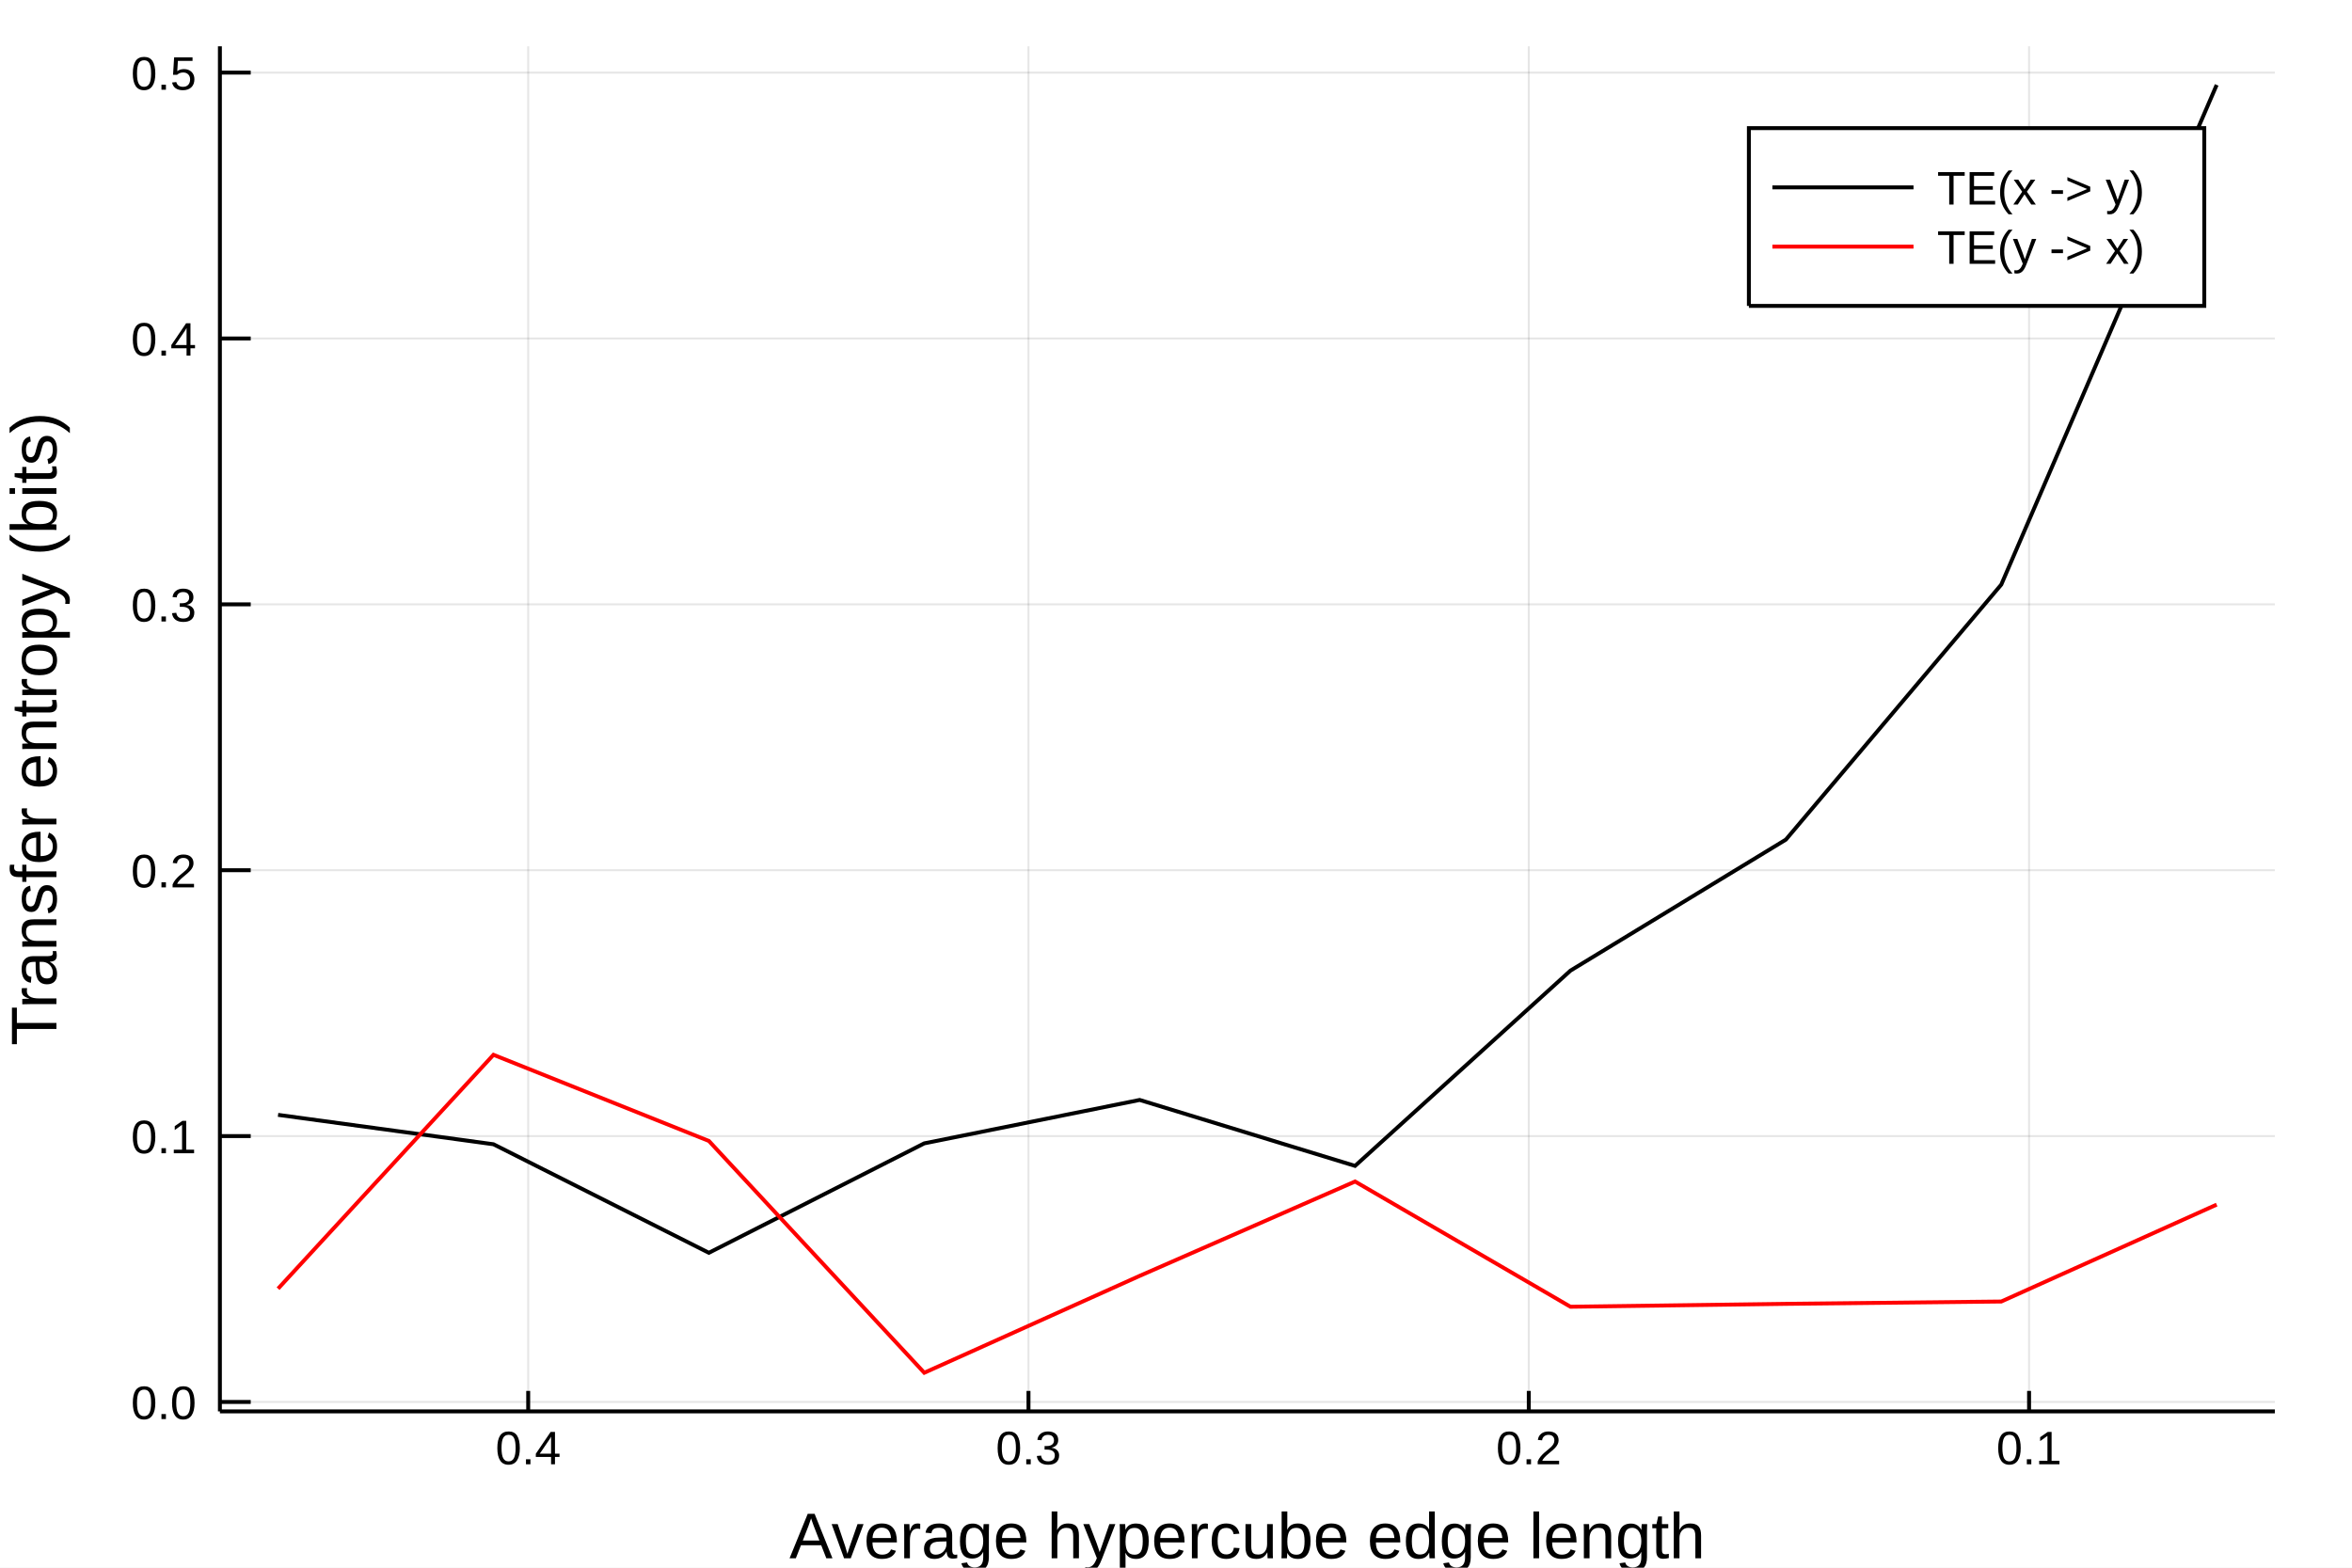
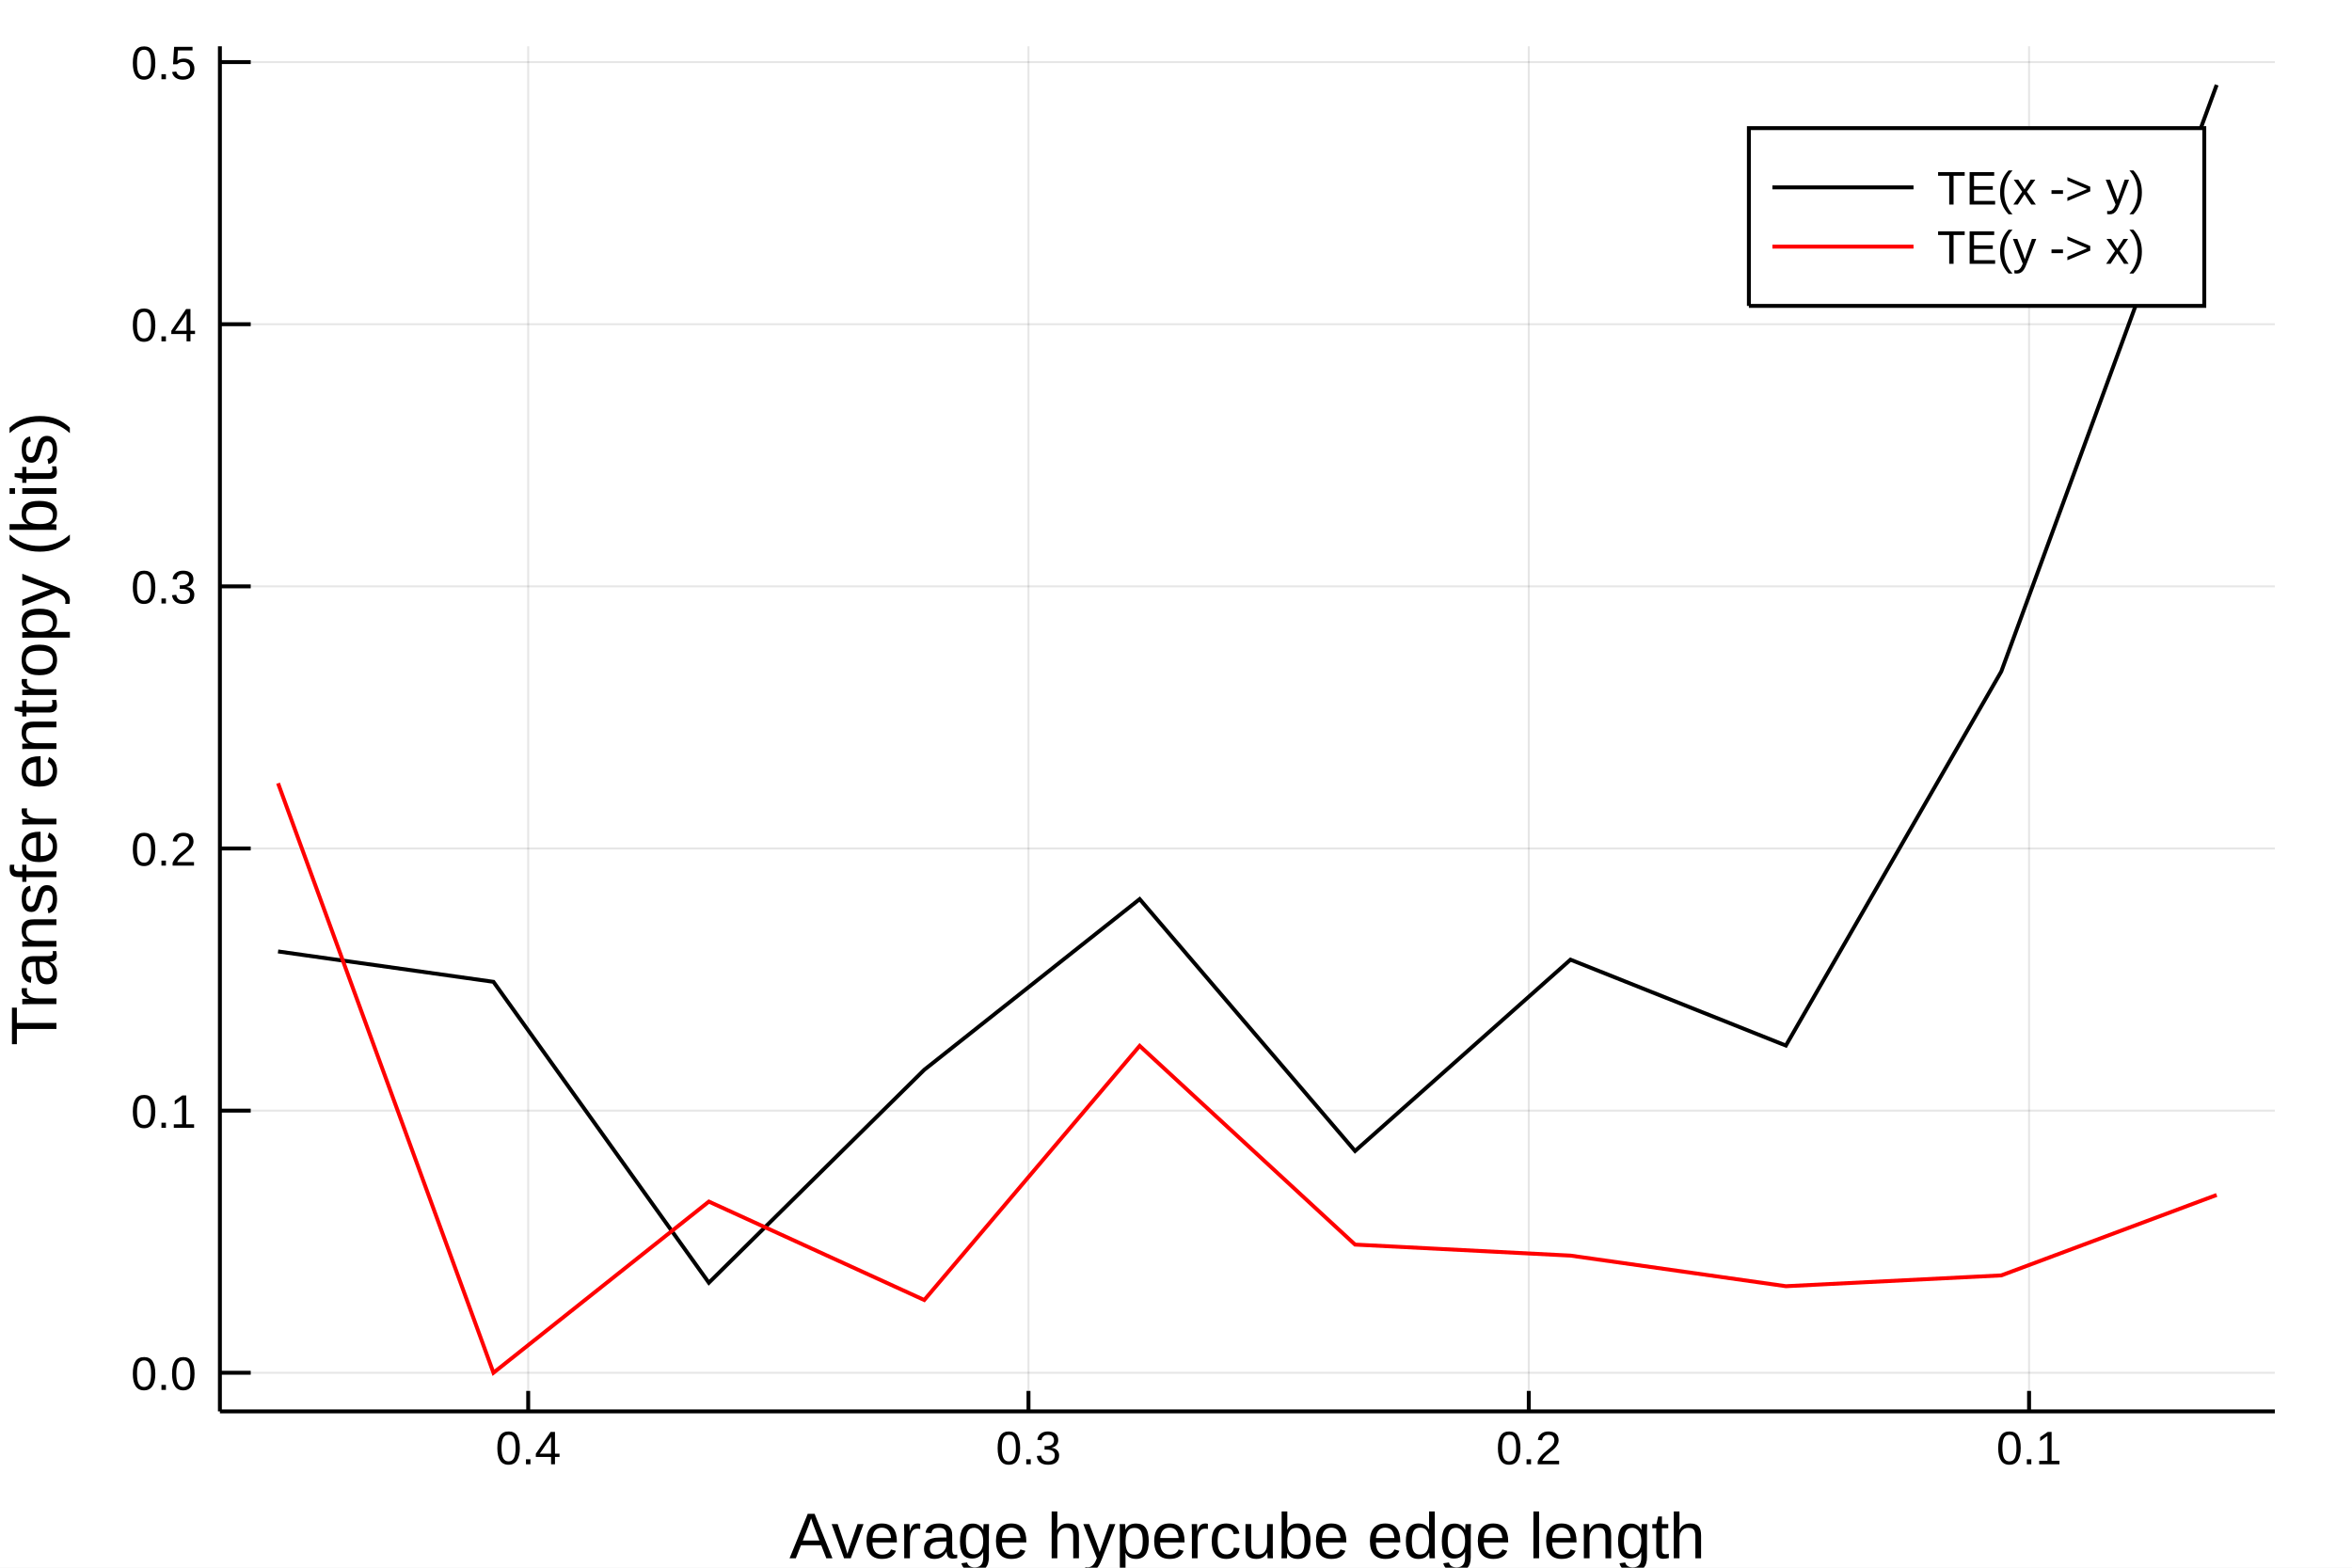
<svg xmlns="http://www.w3.org/2000/svg" width="600" height="400" viewBox="0 0 2400 1600">
  <defs>
-     <clipPath id="clip4600">
+     <clipPath id="clip7800">
      <rect x="0" y="0" width="2000" height="2000" />
    </clipPath>
  </defs>
  <defs>
-     <clipPath id="clip4601">
+     <clipPath id="clip7801">
      <rect x="0" y="0" width="2400" height="1600" />
    </clipPath>
  </defs>
-   <polygon clip-path="url(#clip4601)" points=" 0,1600 2400,1600 2400,0 0,0    " fill="#ffffff" fill-rule="evenodd" fill-opacity="1" />
+   <polygon clip-path="url(#clip7801)" points=" 0,1600 2400,1600 2400,0 0,0    " fill="#ffffff" fill-rule="evenodd" fill-opacity="1" />
  <defs>
-     <clipPath id="clip4602">
+     <clipPath id="clip7802">
      <rect x="480" y="0" width="1681" height="1600" />
    </clipPath>
  </defs>
-   <polygon clip-path="url(#clip4601)" points=" 224.386,1440.48 2321.26,1440.48 2321.26,47.244 224.386,47.244    " fill="#ffffff" fill-rule="evenodd" fill-opacity="1" />
+   <polygon clip-path="url(#clip7801)" points=" 224.386,1440.48 2321.26,1440.48 2321.26,47.244 224.386,47.244    " fill="#ffffff" fill-rule="evenodd" fill-opacity="1" />
  <defs>
-     <clipPath id="clip4603">
+     <clipPath id="clip7803">
      <rect x="224" y="47" width="2098" height="1394" />
    </clipPath>
  </defs>
-   <polyline clip-path="url(#clip4603)" style="stroke:#000000; stroke-width:2; stroke-opacity:0.1; fill:none" points="   2070.48,1440.48 2070.48,47.244    " />
-   <polyline clip-path="url(#clip4603)" style="stroke:#000000; stroke-width:2; stroke-opacity:0.1; fill:none" points="   1559.98,1440.48 1559.98,47.244    " />
-   <polyline clip-path="url(#clip4603)" style="stroke:#000000; stroke-width:2; stroke-opacity:0.1; fill:none" points="   1049.48,1440.48 1049.48,47.244    " />
-   <polyline clip-path="url(#clip4603)" style="stroke:#000000; stroke-width:2; stroke-opacity:0.1; fill:none" points="   538.981,1440.48 538.981,47.244    " />
-   <polyline clip-path="url(#clip4603)" style="stroke:#000000; stroke-width:2; stroke-opacity:0.1; fill:none" points="   2321.26,1430.85 224.386,1430.85    " />
-   <polyline clip-path="url(#clip4603)" style="stroke:#000000; stroke-width:2; stroke-opacity:0.1; fill:none" points="   2321.26,1159.5 224.386,1159.5    " />
-   <polyline clip-path="url(#clip4603)" style="stroke:#000000; stroke-width:2; stroke-opacity:0.1; fill:none" points="   2321.26,888.153 224.386,888.153    " />
-   <polyline clip-path="url(#clip4603)" style="stroke:#000000; stroke-width:2; stroke-opacity:0.1; fill:none" points="   2321.26,616.802 224.386,616.802    " />
-   <polyline clip-path="url(#clip4603)" style="stroke:#000000; stroke-width:2; stroke-opacity:0.1; fill:none" points="   2321.26,345.452 224.386,345.452    " />
-   <polyline clip-path="url(#clip4603)" style="stroke:#000000; stroke-width:2; stroke-opacity:0.1; fill:none" points="   2321.26,74.102 224.386,74.102    " />
-   <polyline clip-path="url(#clip4601)" style="stroke:#000000; stroke-width:4; stroke-opacity:1; fill:none" points="   2321.26,1440.48 224.386,1440.48    " />
-   <polyline clip-path="url(#clip4601)" style="stroke:#000000; stroke-width:4; stroke-opacity:1; fill:none" points="   224.386,1440.48 224.386,47.244    " />
-   <polyline clip-path="url(#clip4601)" style="stroke:#000000; stroke-width:4; stroke-opacity:1; fill:none" points="   2070.48,1440.48 2070.48,1419.58    " />
-   <polyline clip-path="url(#clip4601)" style="stroke:#000000; stroke-width:4; stroke-opacity:1; fill:none" points="   1559.98,1440.48 1559.98,1419.58    " />
-   <polyline clip-path="url(#clip4601)" style="stroke:#000000; stroke-width:4; stroke-opacity:1; fill:none" points="   1049.48,1440.48 1049.48,1419.58    " />
-   <polyline clip-path="url(#clip4601)" style="stroke:#000000; stroke-width:4; stroke-opacity:1; fill:none" points="   538.981,1440.48 538.981,1419.58    " />
-   <polyline clip-path="url(#clip4601)" style="stroke:#000000; stroke-width:4; stroke-opacity:1; fill:none" points="   224.386,1430.85 255.839,1430.85    " />
-   <polyline clip-path="url(#clip4601)" style="stroke:#000000; stroke-width:4; stroke-opacity:1; fill:none" points="   224.386,1159.5 255.839,1159.5    " />
-   <polyline clip-path="url(#clip4601)" style="stroke:#000000; stroke-width:4; stroke-opacity:1; fill:none" points="   224.386,888.153 255.839,888.153    " />
-   <polyline clip-path="url(#clip4601)" style="stroke:#000000; stroke-width:4; stroke-opacity:1; fill:none" points="   224.386,616.802 255.839,616.802    " />
-   <polyline clip-path="url(#clip4601)" style="stroke:#000000; stroke-width:4; stroke-opacity:1; fill:none" points="   224.386,345.452 255.839,345.452    " />
-   <polyline clip-path="url(#clip4601)" style="stroke:#000000; stroke-width:4; stroke-opacity:1; fill:none" points="   224.386,74.102 255.839,74.102    " />
-   <g clip-path="url(#clip4601)">
+   <polyline clip-path="url(#clip7803)" style="stroke:#000000; stroke-width:2; stroke-opacity:0.1; fill:none" points="   2070.48,1440.48 2070.48,47.244    " />
+   <polyline clip-path="url(#clip7803)" style="stroke:#000000; stroke-width:2; stroke-opacity:0.1; fill:none" points="   1559.98,1440.48 1559.98,47.244    " />
+   <polyline clip-path="url(#clip7803)" style="stroke:#000000; stroke-width:2; stroke-opacity:0.1; fill:none" points="   1049.48,1440.48 1049.48,47.244    " />
+   <polyline clip-path="url(#clip7803)" style="stroke:#000000; stroke-width:2; stroke-opacity:0.1; fill:none" points="   538.981,1440.48 538.981,47.244    " />
+   <polyline clip-path="url(#clip7803)" style="stroke:#000000; stroke-width:2; stroke-opacity:0.1; fill:none" points="   2321.26,1401.05 224.386,1401.05    " />
+   <polyline clip-path="url(#clip7803)" style="stroke:#000000; stroke-width:2; stroke-opacity:0.1; fill:none" points="   2321.26,1133.52 224.386,1133.52    " />
+   <polyline clip-path="url(#clip7803)" style="stroke:#000000; stroke-width:2; stroke-opacity:0.1; fill:none" points="   2321.26,865.979 224.386,865.979    " />
+   <polyline clip-path="url(#clip7803)" style="stroke:#000000; stroke-width:2; stroke-opacity:0.1; fill:none" points="   2321.26,598.443 224.386,598.443    " />
+   <polyline clip-path="url(#clip7803)" style="stroke:#000000; stroke-width:2; stroke-opacity:0.1; fill:none" points="   2321.26,330.906 224.386,330.906    " />
+   <polyline clip-path="url(#clip7803)" style="stroke:#000000; stroke-width:2; stroke-opacity:0.1; fill:none" points="   2321.26,63.37 224.386,63.37    " />
+   <polyline clip-path="url(#clip7801)" style="stroke:#000000; stroke-width:4; stroke-opacity:1; fill:none" points="   2321.26,1440.48 224.386,1440.48    " />
+   <polyline clip-path="url(#clip7801)" style="stroke:#000000; stroke-width:4; stroke-opacity:1; fill:none" points="   224.386,1440.48 224.386,47.244    " />
+   <polyline clip-path="url(#clip7801)" style="stroke:#000000; stroke-width:4; stroke-opacity:1; fill:none" points="   2070.48,1440.48 2070.48,1419.58    " />
+   <polyline clip-path="url(#clip7801)" style="stroke:#000000; stroke-width:4; stroke-opacity:1; fill:none" points="   1559.98,1440.48 1559.98,1419.58    " />
+   <polyline clip-path="url(#clip7801)" style="stroke:#000000; stroke-width:4; stroke-opacity:1; fill:none" points="   1049.48,1440.48 1049.48,1419.58    " />
+   <polyline clip-path="url(#clip7801)" style="stroke:#000000; stroke-width:4; stroke-opacity:1; fill:none" points="   538.981,1440.48 538.981,1419.58    " />
+   <polyline clip-path="url(#clip7801)" style="stroke:#000000; stroke-width:4; stroke-opacity:1; fill:none" points="   224.386,1401.05 255.839,1401.05    " />
+   <polyline clip-path="url(#clip7801)" style="stroke:#000000; stroke-width:4; stroke-opacity:1; fill:none" points="   224.386,1133.52 255.839,1133.52    " />
+   <polyline clip-path="url(#clip7801)" style="stroke:#000000; stroke-width:4; stroke-opacity:1; fill:none" points="   224.386,865.979 255.839,865.979    " />
+   <polyline clip-path="url(#clip7801)" style="stroke:#000000; stroke-width:4; stroke-opacity:1; fill:none" points="   224.386,598.443 255.839,598.443    " />
+   <polyline clip-path="url(#clip7801)" style="stroke:#000000; stroke-width:4; stroke-opacity:1; fill:none" points="   224.386,330.906 255.839,330.906    " />
+   <polyline clip-path="url(#clip7801)" style="stroke:#000000; stroke-width:4; stroke-opacity:1; fill:none" points="   224.386,63.37 255.839,63.37    " />
+   <g clip-path="url(#clip7801)">
    <text style="fill:#000000; fill-opacity:1; font-family:Arial,Helvetica Neue,Helvetica,sans-serif; font-size:48px; text-anchor:middle;" transform="rotate(0, 2070.48, 1494.48)" x="2070.48" y="1494.48">0.1</text>
  </g>
-   <g clip-path="url(#clip4601)">
+   <g clip-path="url(#clip7801)">
    <text style="fill:#000000; fill-opacity:1; font-family:Arial,Helvetica Neue,Helvetica,sans-serif; font-size:48px; text-anchor:middle;" transform="rotate(0, 1559.98, 1494.48)" x="1559.98" y="1494.48">0.2</text>
  </g>
-   <g clip-path="url(#clip4601)">
+   <g clip-path="url(#clip7801)">
    <text style="fill:#000000; fill-opacity:1; font-family:Arial,Helvetica Neue,Helvetica,sans-serif; font-size:48px; text-anchor:middle;" transform="rotate(0, 1049.48, 1494.48)" x="1049.48" y="1494.48">0.3</text>
  </g>
-   <g clip-path="url(#clip4601)">
+   <g clip-path="url(#clip7801)">
    <text style="fill:#000000; fill-opacity:1; font-family:Arial,Helvetica Neue,Helvetica,sans-serif; font-size:48px; text-anchor:middle;" transform="rotate(0, 538.981, 1494.48)" x="538.981" y="1494.48">0.4</text>
  </g>
-   <g clip-path="url(#clip4601)">
-     <text style="fill:#000000; fill-opacity:1; font-family:Arial,Helvetica Neue,Helvetica,sans-serif; font-size:48px; text-anchor:end;" transform="rotate(0, 200.386, 1448.35)" x="200.386" y="1448.35">0.0</text>
+   <g clip-path="url(#clip7801)">
+     <text style="fill:#000000; fill-opacity:1; font-family:Arial,Helvetica Neue,Helvetica,sans-serif; font-size:48px; text-anchor:end;" transform="rotate(0, 200.386, 1418.55)" x="200.386" y="1418.55">0.0</text>
  </g>
-   <g clip-path="url(#clip4601)">
-     <text style="fill:#000000; fill-opacity:1; font-family:Arial,Helvetica Neue,Helvetica,sans-serif; font-size:48px; text-anchor:end;" transform="rotate(0, 200.386, 1177)" x="200.386" y="1177">0.1</text>
+   <g clip-path="url(#clip7801)">
+     <text style="fill:#000000; fill-opacity:1; font-family:Arial,Helvetica Neue,Helvetica,sans-serif; font-size:48px; text-anchor:end;" transform="rotate(0, 200.386, 1151.02)" x="200.386" y="1151.02">0.1</text>
  </g>
-   <g clip-path="url(#clip4601)">
-     <text style="fill:#000000; fill-opacity:1; font-family:Arial,Helvetica Neue,Helvetica,sans-serif; font-size:48px; text-anchor:end;" transform="rotate(0, 200.386, 905.653)" x="200.386" y="905.653">0.2</text>
+   <g clip-path="url(#clip7801)">
+     <text style="fill:#000000; fill-opacity:1; font-family:Arial,Helvetica Neue,Helvetica,sans-serif; font-size:48px; text-anchor:end;" transform="rotate(0, 200.386, 883.479)" x="200.386" y="883.479">0.2</text>
  </g>
-   <g clip-path="url(#clip4601)">
-     <text style="fill:#000000; fill-opacity:1; font-family:Arial,Helvetica Neue,Helvetica,sans-serif; font-size:48px; text-anchor:end;" transform="rotate(0, 200.386, 634.302)" x="200.386" y="634.302">0.3</text>
+   <g clip-path="url(#clip7801)">
+     <text style="fill:#000000; fill-opacity:1; font-family:Arial,Helvetica Neue,Helvetica,sans-serif; font-size:48px; text-anchor:end;" transform="rotate(0, 200.386, 615.943)" x="200.386" y="615.943">0.3</text>
  </g>
-   <g clip-path="url(#clip4601)">
-     <text style="fill:#000000; fill-opacity:1; font-family:Arial,Helvetica Neue,Helvetica,sans-serif; font-size:48px; text-anchor:end;" transform="rotate(0, 200.386, 362.952)" x="200.386" y="362.952">0.4</text>
+   <g clip-path="url(#clip7801)">
+     <text style="fill:#000000; fill-opacity:1; font-family:Arial,Helvetica Neue,Helvetica,sans-serif; font-size:48px; text-anchor:end;" transform="rotate(0, 200.386, 348.406)" x="200.386" y="348.406">0.4</text>
  </g>
-   <g clip-path="url(#clip4601)">
-     <text style="fill:#000000; fill-opacity:1; font-family:Arial,Helvetica Neue,Helvetica,sans-serif; font-size:48px; text-anchor:end;" transform="rotate(0, 200.386, 91.6018)" x="200.386" y="91.602">0.5</text>
+   <g clip-path="url(#clip7801)">
+     <text style="fill:#000000; fill-opacity:1; font-family:Arial,Helvetica Neue,Helvetica,sans-serif; font-size:48px; text-anchor:end;" transform="rotate(0, 200.386, 80.8701)" x="200.386" y="80.87">0.5</text>
  </g>
-   <g clip-path="url(#clip4601)">
+   <g clip-path="url(#clip7801)">
    <text style="fill:#000000; fill-opacity:1; font-family:Arial,Helvetica Neue,Helvetica,sans-serif; font-size:66px; text-anchor:middle;" transform="rotate(0, 1272.82, 1590.4)" x="1272.82" y="1590.4">Average hypercube edge length</text>
  </g>
-   <g clip-path="url(#clip4601)">
+   <g clip-path="url(#clip7801)">
    <text style="fill:#000000; fill-opacity:1; font-family:Arial,Helvetica Neue,Helvetica,sans-serif; font-size:66px; text-anchor:middle;" transform="rotate(-90, 57.6, 743.863)" x="57.6" y="743.863">Transfer entropy (bits)</text>
  </g>
-   <polyline clip-path="url(#clip4603)" style="stroke:#000000; stroke-width:4; stroke-opacity:1; fill:none" points="   2261.91,86.675 2042.12,596.647 1822.32,856.916 1602.52,990.618 1382.72,1189.92 1162.92,1122.62 943.126,1166.93 723.328,1278.62 503.53,1167.84 283.732,1137.84       " />
-   <polyline clip-path="url(#clip4603)" style="stroke:#ff0000; stroke-width:4; stroke-opacity:1; fill:none" points="   2261.91,1229.44 2042.12,1328.34 1822.32,1330.73 1602.52,1333.68 1382.72,1205.87 1162.92,1302.17 943.126,1401.05 723.328,1164.45 503.53,1076.55 283.732,1315.23       " />
-   <polygon clip-path="url(#clip4601)" points=" 1784.57,312.204 2249.26,312.204 2249.26,130.764 1784.57,130.764    " fill="#ffffff" fill-rule="evenodd" fill-opacity="1" />
-   <polyline clip-path="url(#clip4601)" style="stroke:#000000; stroke-width:4; stroke-opacity:1; fill:none" points="   1784.57,312.204 2249.26,312.204 2249.26,130.764 1784.57,130.764 1784.57,312.204    " />
-   <polyline clip-path="url(#clip4601)" style="stroke:#000000; stroke-width:4; stroke-opacity:1; fill:none" points="   1808.57,191.244 1952.57,191.244    " />
-   <g clip-path="url(#clip4601)">
+   <polyline clip-path="url(#clip7803)" style="stroke:#000000; stroke-width:4; stroke-opacity:1; fill:none" points="   2261.91,86.675 2042.12,685.346 1822.32,1067.11 1602.52,979.455 1382.72,1174.72 1162.92,917.653 943.126,1091.85 723.328,1309.16 503.53,1002.06 283.732,971.053       " />
+   <polyline clip-path="url(#clip7803)" style="stroke:#ff0000; stroke-width:4; stroke-opacity:1; fill:none" points="   2261.91,1219.6 2042.12,1301.68 1822.32,1312.71 1602.52,1281.49 1382.72,1270.25 1162.92,1067.41 943.126,1326.81 723.328,1226.36 503.53,1401.05 283.732,799.401       " />
+   <polygon clip-path="url(#clip7801)" points=" 1784.57,312.204 2249.26,312.204 2249.26,130.764 1784.57,130.764    " fill="#ffffff" fill-rule="evenodd" fill-opacity="1" />
+   <polyline clip-path="url(#clip7801)" style="stroke:#000000; stroke-width:4; stroke-opacity:1; fill:none" points="   1784.57,312.204 2249.26,312.204 2249.26,130.764 1784.57,130.764 1784.57,312.204    " />
+   <polyline clip-path="url(#clip7801)" style="stroke:#000000; stroke-width:4; stroke-opacity:1; fill:none" points="   1808.57,191.244 1952.57,191.244    " />
+   <g clip-path="url(#clip7801)">
    <text style="fill:#000000; fill-opacity:1; font-family:Arial,Helvetica Neue,Helvetica,sans-serif; font-size:48px; text-anchor:start;" transform="rotate(0, 1976.57, 208.744)" x="1976.57" y="208.744">TE(x -&gt; y)</text>
  </g>
-   <polyline clip-path="url(#clip4601)" style="stroke:#ff0000; stroke-width:4; stroke-opacity:1; fill:none" points="   1808.57,251.724 1952.57,251.724    " />
-   <g clip-path="url(#clip4601)">
+   <polyline clip-path="url(#clip7801)" style="stroke:#ff0000; stroke-width:4; stroke-opacity:1; fill:none" points="   1808.57,251.724 1952.57,251.724    " />
+   <g clip-path="url(#clip7801)">
    <text style="fill:#000000; fill-opacity:1; font-family:Arial,Helvetica Neue,Helvetica,sans-serif; font-size:48px; text-anchor:start;" transform="rotate(0, 1976.57, 269.224)" x="1976.57" y="269.224">TE(y -&gt; x)</text>
  </g>
</svg>
